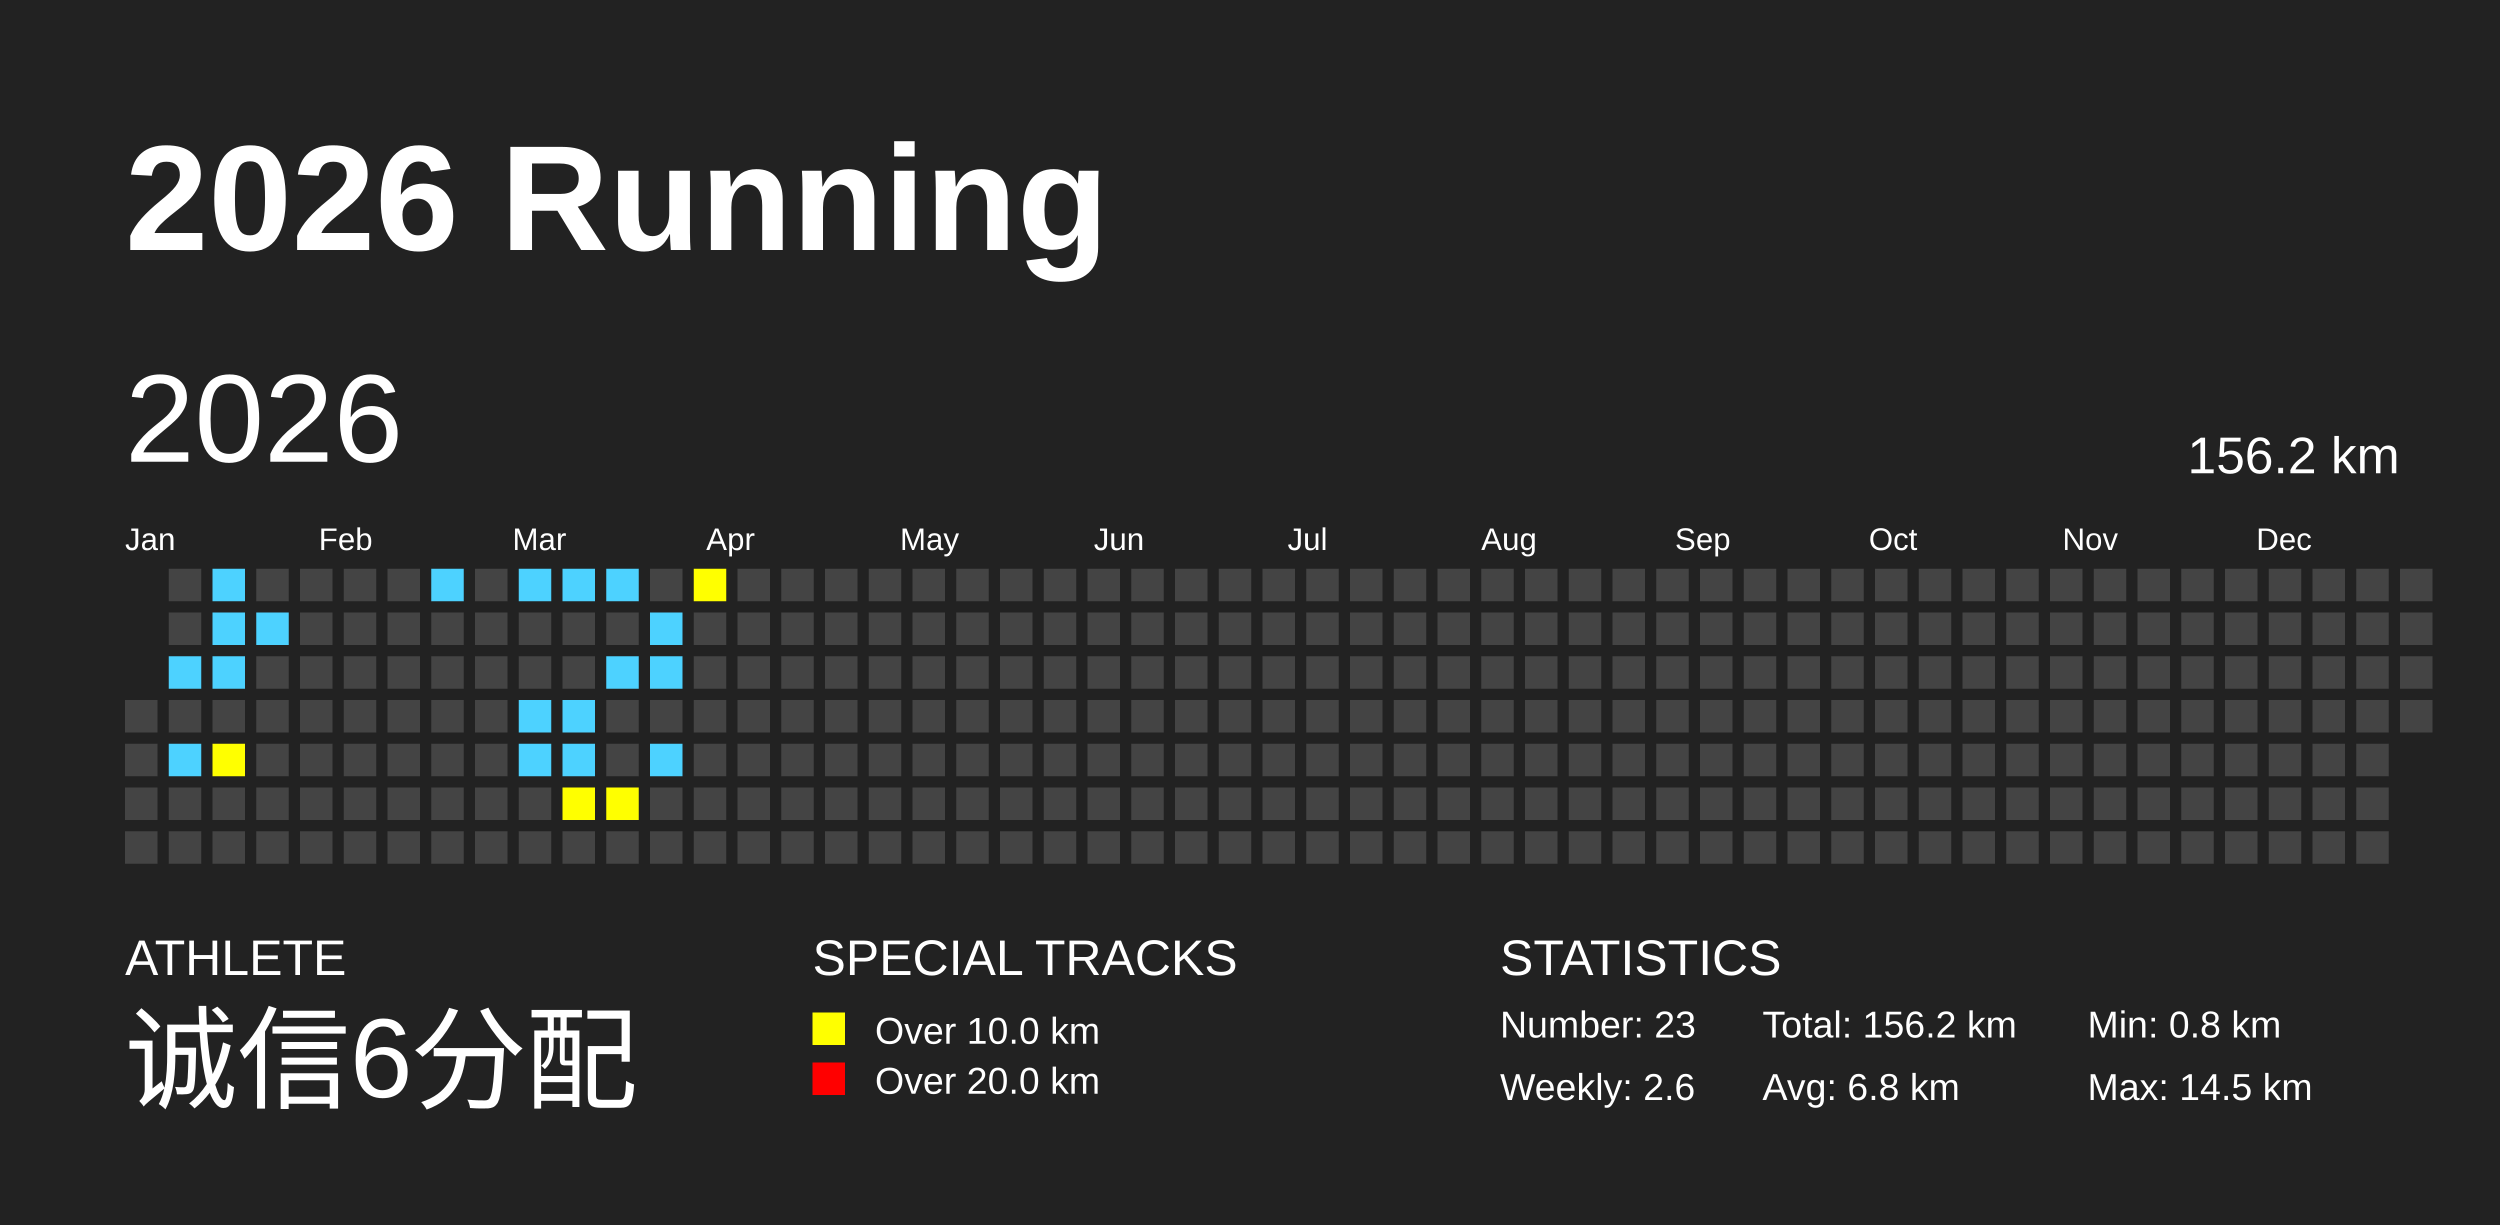
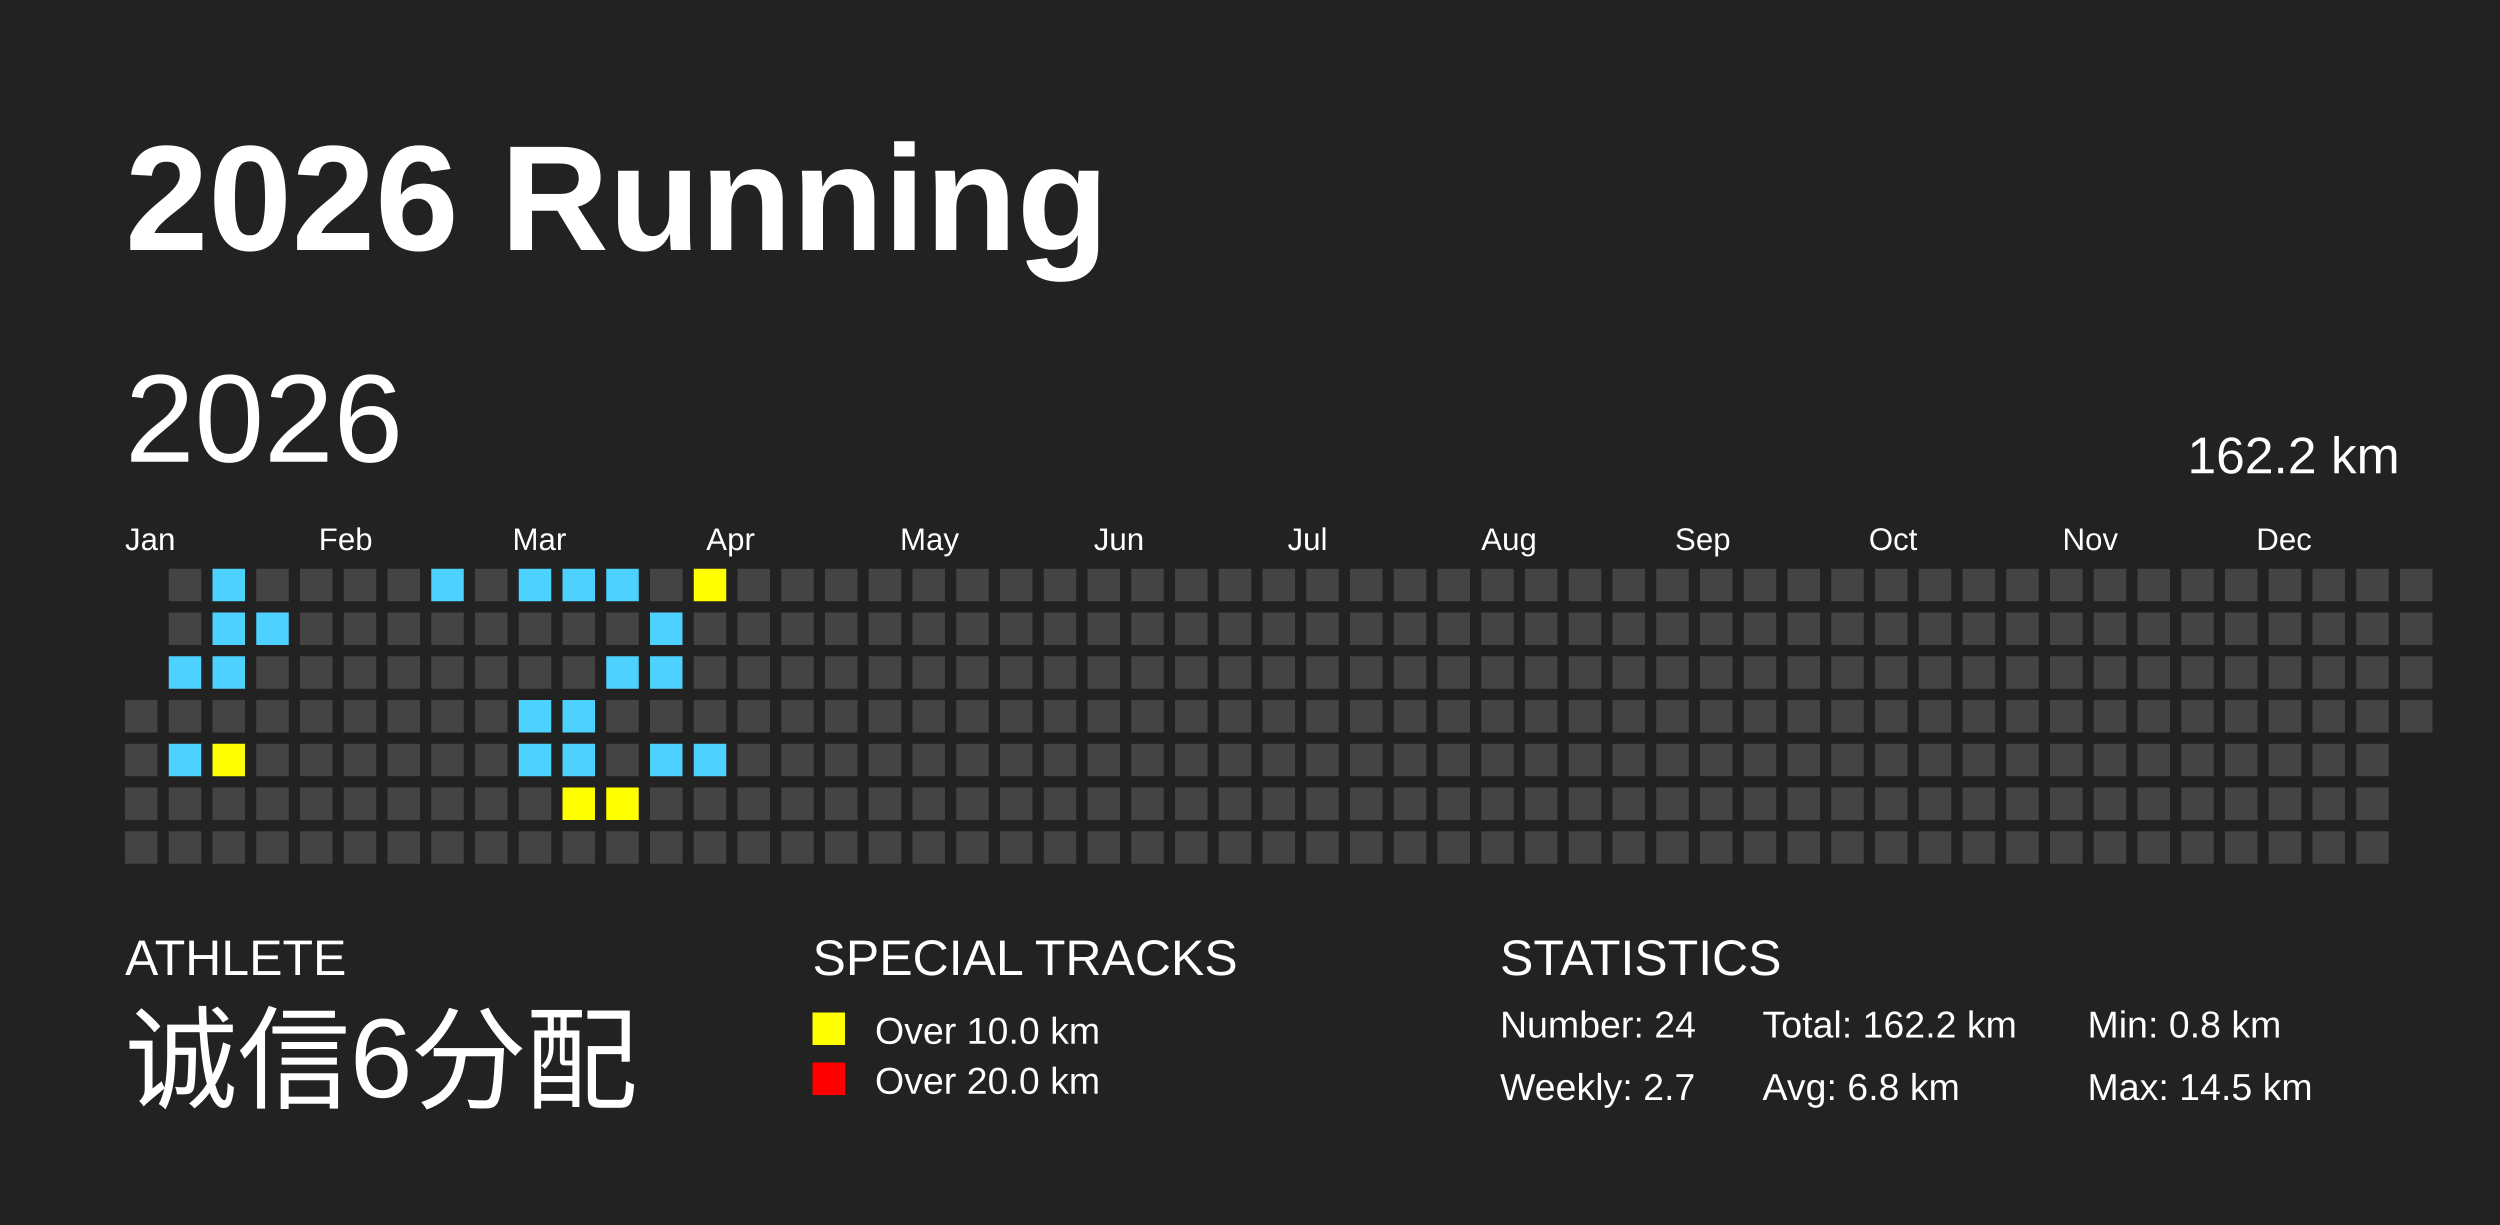
<svg xmlns="http://www.w3.org/2000/svg" baseProfile="full" height="98mm" version="1.1" viewBox="0,0,200,98" width="200mm">
  <defs />
  <rect fill="#222222" height="98" width="200" x="0" y="0" />
  <text fill="#FFFFFF" style="font-size:12px; font-family:Arial; font-weight:bold;" x="10" y="20">2026 Running</text>
  <text fill="#FFFFFF" style="font-size:4px; font-family:Arial" x="10" y="78">ATHLETE</text>
  <text fill="#FFFFFF" style="font-size:9px; font-family:Arial" x="10" y="88">诚信6分配</text>
  <text fill="#FFFFFF" style="font-size:4px; font-family:Arial" x="65" y="78">SPECIAL TRACKS</text>
  <rect fill="yellow" height="2.6" width="2.6" x="65" y="81" />
  <text fill="#FFFFFF" style="font-size:3px; font-family:Arial" x="70" y="83.5">Over 10.0 km</text>
  <rect fill="red" height="2.6" width="2.6" x="65" y="85" />
  <text fill="#FFFFFF" style="font-size:3px; font-family:Arial" x="70" y="87.5">Over 20.0 km</text>
  <text fill="#FFFFFF" style="font-size:4px; font-family:Arial" x="120" y="78">STATISTICS</text>
-   <text fill="#FFFFFF" style="font-size:3px; font-family:Arial" x="120" y="83">Number: 23</text>
-   <text fill="#FFFFFF" style="font-size:3px; font-family:Arial" x="120" y="88">Weekly: 2.6</text>
-   <text fill="#FFFFFF" style="font-size:3px; font-family:Arial" x="141" y="83">Total: 156.2 km</text>
+   <text fill="#FFFFFF" style="font-size:3px; font-family:Arial" x="120" y="83">Number: 24</text>
+   <text fill="#FFFFFF" style="font-size:3px; font-family:Arial" x="120" y="88">Weekly: 2.7</text>
+   <text fill="#FFFFFF" style="font-size:3px; font-family:Arial" x="141" y="83">Total: 162.2 km</text>
  <text fill="#FFFFFF" style="font-size:3px; font-family:Arial" x="141" y="88">Avg: 6.8 km</text>
  <text fill="#FFFFFF" style="font-size:3px; font-family:Arial" x="167" y="83">Min: 0.8 km</text>
  <text fill="#FFFFFF" style="font-size:3px; font-family:Arial" x="167" y="88">Max: 14.5 km</text>
  <text dominant-baseline="hanging" fill="#FFFFFF" style="font-size:10.0px; font-family:Arial;" x="10" y="30">2026</text>
-   <text dominant-baseline="hanging" fill="#FFFFFF" style="font-size:4.125px; font-family:Arial;" x="175" y="35">156.2 km</text>
+   <text dominant-baseline="hanging" fill="#FFFFFF" style="font-size:4.125px; font-family:Arial;" x="175" y="35">162.2 km</text>
  <text fill="#FFFFFF" style="font-size:2.5px; font-family:Arial" x="10.0" y="44">Jan</text>
  <text fill="#FFFFFF" style="font-size:2.5px; font-family:Arial" x="25.5" y="44">Feb</text>
  <text fill="#FFFFFF" style="font-size:2.5px; font-family:Arial" x="41.0" y="44">Mar</text>
  <text fill="#FFFFFF" style="font-size:2.5px; font-family:Arial" x="56.5" y="44">Apr</text>
  <text fill="#FFFFFF" style="font-size:2.5px; font-family:Arial" x="72.0" y="44">May</text>
  <text fill="#FFFFFF" style="font-size:2.5px; font-family:Arial" x="87.5" y="44">Jun</text>
  <text fill="#FFFFFF" style="font-size:2.5px; font-family:Arial" x="103.0" y="44">Jul</text>
  <text fill="#FFFFFF" style="font-size:2.5px; font-family:Arial" x="118.5" y="44">Aug</text>
  <text fill="#FFFFFF" style="font-size:2.5px; font-family:Arial" x="134.0" y="44">Sep</text>
  <text fill="#FFFFFF" style="font-size:2.5px; font-family:Arial" x="149.5" y="44">Oct</text>
  <text fill="#FFFFFF" style="font-size:2.5px; font-family:Arial" x="165.0" y="44">Nov</text>
  <text fill="#FFFFFF" style="font-size:2.5px; font-family:Arial" x="180.5" y="44">Dec</text>
  <rect fill="#444444" height="2.6" width="2.6" x="10.0" y="56.0" />
  <rect fill="#444444" height="2.6" width="2.6" x="10.0" y="59.5" />
  <rect fill="#444444" height="2.6" width="2.6" x="10.0" y="63.0" />
  <rect fill="#444444" height="2.6" width="2.6" x="10.0" y="66.5" />
  <rect fill="#444444" height="2.6" width="2.6" x="13.5" y="45.5" />
  <rect fill="#444444" height="2.6" width="2.6" x="13.5" y="49.0" />
  <rect fill="#4DD2FF" height="2.6" width="2.6" x="13.5" y="52.5" />
  <rect fill="#444444" height="2.6" width="2.6" x="13.5" y="56.0" />
  <rect fill="#4DD2FF" height="2.6" width="2.6" x="13.5" y="59.5" />
  <rect fill="#444444" height="2.6" width="2.6" x="13.5" y="63.0" />
  <rect fill="#444444" height="2.6" width="2.6" x="13.5" y="66.5" />
  <rect fill="#4DD2FF" height="2.6" width="2.6" x="17.0" y="45.5" />
  <rect fill="#4DD2FF" height="2.6" width="2.6" x="17.0" y="49.0" />
  <rect fill="#4DD2FF" height="2.6" width="2.6" x="17.0" y="52.5" />
  <rect fill="#444444" height="2.6" width="2.6" x="17.0" y="56.0" />
  <rect fill="yellow" height="2.6" width="2.6" x="17.0" y="59.5" />
  <rect fill="#444444" height="2.6" width="2.6" x="17.0" y="63.0" />
  <rect fill="#444444" height="2.6" width="2.6" x="17.0" y="66.5" />
  <rect fill="#444444" height="2.6" width="2.6" x="20.5" y="45.5" />
  <rect fill="#4DD2FF" height="2.6" width="2.6" x="20.5" y="49.0" />
  <rect fill="#444444" height="2.6" width="2.6" x="20.5" y="52.5" />
  <rect fill="#444444" height="2.6" width="2.6" x="20.5" y="56.0" />
  <rect fill="#444444" height="2.6" width="2.6" x="20.5" y="59.5" />
  <rect fill="#444444" height="2.6" width="2.6" x="20.5" y="63.0" />
  <rect fill="#444444" height="2.6" width="2.6" x="20.5" y="66.5" />
  <rect fill="#444444" height="2.6" width="2.6" x="24.0" y="45.5" />
  <rect fill="#444444" height="2.6" width="2.6" x="24.0" y="49.0" />
  <rect fill="#444444" height="2.6" width="2.6" x="24.0" y="52.5" />
  <rect fill="#444444" height="2.6" width="2.6" x="24.0" y="56.0" />
  <rect fill="#444444" height="2.6" width="2.6" x="24.0" y="59.5" />
  <rect fill="#444444" height="2.6" width="2.6" x="24.0" y="63.0" />
  <rect fill="#444444" height="2.6" width="2.6" x="24.0" y="66.5" />
  <rect fill="#444444" height="2.6" width="2.6" x="27.5" y="45.5" />
  <rect fill="#444444" height="2.6" width="2.6" x="27.5" y="49.0" />
  <rect fill="#444444" height="2.6" width="2.6" x="27.5" y="52.5" />
  <rect fill="#444444" height="2.6" width="2.6" x="27.5" y="56.0" />
  <rect fill="#444444" height="2.6" width="2.6" x="27.5" y="59.5" />
  <rect fill="#444444" height="2.6" width="2.6" x="27.5" y="63.0" />
  <rect fill="#444444" height="2.6" width="2.6" x="27.5" y="66.5" />
  <rect fill="#444444" height="2.6" width="2.6" x="31.0" y="45.5" />
  <rect fill="#444444" height="2.6" width="2.6" x="31.0" y="49.0" />
  <rect fill="#444444" height="2.6" width="2.6" x="31.0" y="52.5" />
  <rect fill="#444444" height="2.6" width="2.6" x="31.0" y="56.0" />
  <rect fill="#444444" height="2.6" width="2.6" x="31.0" y="59.5" />
  <rect fill="#444444" height="2.6" width="2.6" x="31.0" y="63.0" />
  <rect fill="#444444" height="2.6" width="2.6" x="31.0" y="66.5" />
  <rect fill="#4DD2FF" height="2.6" width="2.6" x="34.5" y="45.5" />
  <rect fill="#444444" height="2.6" width="2.6" x="34.5" y="49.0" />
  <rect fill="#444444" height="2.6" width="2.6" x="34.5" y="52.5" />
  <rect fill="#444444" height="2.6" width="2.6" x="34.5" y="56.0" />
  <rect fill="#444444" height="2.6" width="2.6" x="34.5" y="59.5" />
  <rect fill="#444444" height="2.6" width="2.6" x="34.5" y="63.0" />
  <rect fill="#444444" height="2.6" width="2.6" x="34.5" y="66.5" />
  <rect fill="#444444" height="2.6" width="2.6" x="38.0" y="45.5" />
  <rect fill="#444444" height="2.6" width="2.6" x="38.0" y="49.0" />
  <rect fill="#444444" height="2.6" width="2.6" x="38.0" y="52.5" />
  <rect fill="#444444" height="2.6" width="2.6" x="38.0" y="56.0" />
  <rect fill="#444444" height="2.6" width="2.6" x="38.0" y="59.5" />
  <rect fill="#444444" height="2.6" width="2.6" x="38.0" y="63.0" />
  <rect fill="#444444" height="2.6" width="2.6" x="38.0" y="66.5" />
  <rect fill="#4DD2FF" height="2.6" width="2.6" x="41.5" y="45.5" />
  <rect fill="#444444" height="2.6" width="2.6" x="41.5" y="49.0" />
  <rect fill="#444444" height="2.6" width="2.6" x="41.5" y="52.5" />
  <rect fill="#4DD2FF" height="2.6" width="2.6" x="41.5" y="56.0" />
  <rect fill="#4DD2FF" height="2.6" width="2.6" x="41.5" y="59.5" />
  <rect fill="#444444" height="2.6" width="2.6" x="41.5" y="63.0" />
  <rect fill="#444444" height="2.6" width="2.6" x="41.5" y="66.5" />
  <rect fill="#4DD2FF" height="2.6" width="2.6" x="45.0" y="45.5" />
  <rect fill="#444444" height="2.6" width="2.6" x="45.0" y="49.0" />
  <rect fill="#444444" height="2.6" width="2.6" x="45.0" y="52.5" />
  <rect fill="#4DD2FF" height="2.6" width="2.6" x="45.0" y="56.0" />
  <rect fill="#4DD2FF" height="2.6" width="2.6" x="45.0" y="59.5" />
  <rect fill="yellow" height="2.6" width="2.6" x="45.0" y="63.0" />
  <rect fill="#444444" height="2.6" width="2.6" x="45.0" y="66.5" />
  <rect fill="#4DD2FF" height="2.6" width="2.6" x="48.5" y="45.5" />
  <rect fill="#444444" height="2.6" width="2.6" x="48.5" y="49.0" />
  <rect fill="#4DD2FF" height="2.6" width="2.6" x="48.5" y="52.5" />
  <rect fill="#444444" height="2.6" width="2.6" x="48.5" y="56.0" />
  <rect fill="#444444" height="2.6" width="2.6" x="48.5" y="59.5" />
  <rect fill="yellow" height="2.6" width="2.6" x="48.5" y="63.0" />
  <rect fill="#444444" height="2.6" width="2.6" x="48.5" y="66.5" />
  <rect fill="#444444" height="2.6" width="2.6" x="52.0" y="45.5" />
  <rect fill="#4DD2FF" height="2.6" width="2.6" x="52.0" y="49.0" />
  <rect fill="#4DD2FF" height="2.6" width="2.6" x="52.0" y="52.5" />
  <rect fill="#444444" height="2.6" width="2.6" x="52.0" y="56.0" />
  <rect fill="#4DD2FF" height="2.6" width="2.6" x="52.0" y="59.5" />
  <rect fill="#444444" height="2.6" width="2.6" x="52.0" y="63.0" />
  <rect fill="#444444" height="2.6" width="2.6" x="52.0" y="66.5" />
  <rect fill="yellow" height="2.6" width="2.6" x="55.5" y="45.5" />
  <rect fill="#444444" height="2.6" width="2.6" x="55.5" y="49.0" />
  <rect fill="#444444" height="2.6" width="2.6" x="55.5" y="52.5" />
  <rect fill="#444444" height="2.6" width="2.6" x="55.5" y="56.0" />
-   <rect fill="#444444" height="2.6" width="2.6" x="55.5" y="59.5" />
+   <rect fill="#4DD2FF" height="2.6" width="2.6" x="55.5" y="59.5" />
  <rect fill="#444444" height="2.6" width="2.6" x="55.5" y="63.0" />
  <rect fill="#444444" height="2.6" width="2.6" x="55.5" y="66.5" />
  <rect fill="#444444" height="2.6" width="2.6" x="59.0" y="45.5" />
  <rect fill="#444444" height="2.6" width="2.6" x="59.0" y="49.0" />
  <rect fill="#444444" height="2.6" width="2.6" x="59.0" y="52.5" />
  <rect fill="#444444" height="2.6" width="2.6" x="59.0" y="56.0" />
  <rect fill="#444444" height="2.6" width="2.6" x="59.0" y="59.5" />
  <rect fill="#444444" height="2.6" width="2.6" x="59.0" y="63.0" />
  <rect fill="#444444" height="2.6" width="2.6" x="59.0" y="66.5" />
  <rect fill="#444444" height="2.6" width="2.6" x="62.5" y="45.5" />
  <rect fill="#444444" height="2.6" width="2.6" x="62.5" y="49.0" />
  <rect fill="#444444" height="2.6" width="2.6" x="62.5" y="52.5" />
  <rect fill="#444444" height="2.6" width="2.6" x="62.5" y="56.0" />
  <rect fill="#444444" height="2.6" width="2.6" x="62.5" y="59.5" />
  <rect fill="#444444" height="2.6" width="2.6" x="62.5" y="63.0" />
  <rect fill="#444444" height="2.6" width="2.6" x="62.5" y="66.5" />
  <rect fill="#444444" height="2.6" width="2.6" x="66.0" y="45.5" />
  <rect fill="#444444" height="2.6" width="2.6" x="66.0" y="49.0" />
  <rect fill="#444444" height="2.6" width="2.6" x="66.0" y="52.5" />
  <rect fill="#444444" height="2.6" width="2.6" x="66.0" y="56.0" />
  <rect fill="#444444" height="2.6" width="2.6" x="66.0" y="59.5" />
  <rect fill="#444444" height="2.6" width="2.6" x="66.0" y="63.0" />
  <rect fill="#444444" height="2.6" width="2.6" x="66.0" y="66.5" />
  <rect fill="#444444" height="2.6" width="2.6" x="69.5" y="45.5" />
  <rect fill="#444444" height="2.6" width="2.6" x="69.5" y="49.0" />
  <rect fill="#444444" height="2.6" width="2.6" x="69.5" y="52.5" />
  <rect fill="#444444" height="2.6" width="2.6" x="69.5" y="56.0" />
  <rect fill="#444444" height="2.6" width="2.6" x="69.5" y="59.5" />
  <rect fill="#444444" height="2.6" width="2.6" x="69.5" y="63.0" />
  <rect fill="#444444" height="2.6" width="2.6" x="69.5" y="66.5" />
  <rect fill="#444444" height="2.6" width="2.6" x="73.0" y="45.5" />
  <rect fill="#444444" height="2.6" width="2.6" x="73.0" y="49.0" />
  <rect fill="#444444" height="2.6" width="2.6" x="73.0" y="52.5" />
  <rect fill="#444444" height="2.6" width="2.6" x="73.0" y="56.0" />
  <rect fill="#444444" height="2.6" width="2.6" x="73.0" y="59.5" />
  <rect fill="#444444" height="2.6" width="2.6" x="73.0" y="63.0" />
  <rect fill="#444444" height="2.6" width="2.6" x="73.0" y="66.5" />
  <rect fill="#444444" height="2.6" width="2.6" x="76.5" y="45.5" />
  <rect fill="#444444" height="2.6" width="2.6" x="76.5" y="49.0" />
  <rect fill="#444444" height="2.6" width="2.6" x="76.5" y="52.5" />
  <rect fill="#444444" height="2.6" width="2.6" x="76.5" y="56.0" />
  <rect fill="#444444" height="2.6" width="2.6" x="76.5" y="59.5" />
  <rect fill="#444444" height="2.6" width="2.6" x="76.5" y="63.0" />
  <rect fill="#444444" height="2.6" width="2.6" x="76.5" y="66.5" />
  <rect fill="#444444" height="2.6" width="2.6" x="80.0" y="45.5" />
  <rect fill="#444444" height="2.6" width="2.6" x="80.0" y="49.0" />
  <rect fill="#444444" height="2.6" width="2.6" x="80.0" y="52.5" />
  <rect fill="#444444" height="2.6" width="2.6" x="80.0" y="56.0" />
  <rect fill="#444444" height="2.6" width="2.6" x="80.0" y="59.5" />
  <rect fill="#444444" height="2.6" width="2.6" x="80.0" y="63.0" />
  <rect fill="#444444" height="2.6" width="2.6" x="80.0" y="66.5" />
  <rect fill="#444444" height="2.6" width="2.6" x="83.5" y="45.5" />
  <rect fill="#444444" height="2.6" width="2.6" x="83.5" y="49.0" />
  <rect fill="#444444" height="2.6" width="2.6" x="83.5" y="52.5" />
  <rect fill="#444444" height="2.6" width="2.6" x="83.5" y="56.0" />
  <rect fill="#444444" height="2.6" width="2.6" x="83.5" y="59.5" />
  <rect fill="#444444" height="2.6" width="2.6" x="83.5" y="63.0" />
  <rect fill="#444444" height="2.6" width="2.6" x="83.5" y="66.5" />
  <rect fill="#444444" height="2.6" width="2.6" x="87.0" y="45.5" />
  <rect fill="#444444" height="2.6" width="2.6" x="87.0" y="49.0" />
  <rect fill="#444444" height="2.6" width="2.6" x="87.0" y="52.5" />
  <rect fill="#444444" height="2.6" width="2.6" x="87.0" y="56.0" />
  <rect fill="#444444" height="2.6" width="2.6" x="87.0" y="59.5" />
  <rect fill="#444444" height="2.6" width="2.6" x="87.0" y="63.0" />
  <rect fill="#444444" height="2.6" width="2.6" x="87.0" y="66.5" />
  <rect fill="#444444" height="2.6" width="2.6" x="90.5" y="45.5" />
  <rect fill="#444444" height="2.6" width="2.6" x="90.5" y="49.0" />
  <rect fill="#444444" height="2.6" width="2.6" x="90.5" y="52.5" />
  <rect fill="#444444" height="2.6" width="2.6" x="90.5" y="56.0" />
  <rect fill="#444444" height="2.6" width="2.6" x="90.5" y="59.5" />
  <rect fill="#444444" height="2.6" width="2.6" x="90.5" y="63.0" />
  <rect fill="#444444" height="2.6" width="2.6" x="90.5" y="66.5" />
  <rect fill="#444444" height="2.6" width="2.6" x="94.0" y="45.5" />
  <rect fill="#444444" height="2.6" width="2.6" x="94.0" y="49.0" />
  <rect fill="#444444" height="2.6" width="2.6" x="94.0" y="52.5" />
  <rect fill="#444444" height="2.6" width="2.6" x="94.0" y="56.0" />
  <rect fill="#444444" height="2.6" width="2.6" x="94.0" y="59.5" />
  <rect fill="#444444" height="2.6" width="2.6" x="94.0" y="63.0" />
  <rect fill="#444444" height="2.6" width="2.6" x="94.0" y="66.5" />
  <rect fill="#444444" height="2.6" width="2.6" x="97.5" y="45.5" />
  <rect fill="#444444" height="2.6" width="2.6" x="97.5" y="49.0" />
  <rect fill="#444444" height="2.6" width="2.6" x="97.5" y="52.5" />
  <rect fill="#444444" height="2.6" width="2.6" x="97.5" y="56.0" />
  <rect fill="#444444" height="2.6" width="2.6" x="97.5" y="59.5" />
  <rect fill="#444444" height="2.6" width="2.6" x="97.5" y="63.0" />
  <rect fill="#444444" height="2.6" width="2.6" x="97.5" y="66.5" />
  <rect fill="#444444" height="2.6" width="2.6" x="101.0" y="45.5" />
  <rect fill="#444444" height="2.6" width="2.6" x="101.0" y="49.0" />
  <rect fill="#444444" height="2.6" width="2.6" x="101.0" y="52.5" />
  <rect fill="#444444" height="2.6" width="2.6" x="101.0" y="56.0" />
  <rect fill="#444444" height="2.6" width="2.6" x="101.0" y="59.5" />
  <rect fill="#444444" height="2.6" width="2.6" x="101.0" y="63.0" />
  <rect fill="#444444" height="2.6" width="2.6" x="101.0" y="66.5" />
  <rect fill="#444444" height="2.6" width="2.6" x="104.5" y="45.5" />
  <rect fill="#444444" height="2.6" width="2.6" x="104.5" y="49.0" />
  <rect fill="#444444" height="2.6" width="2.6" x="104.5" y="52.5" />
  <rect fill="#444444" height="2.6" width="2.6" x="104.5" y="56.0" />
  <rect fill="#444444" height="2.6" width="2.6" x="104.5" y="59.5" />
  <rect fill="#444444" height="2.6" width="2.6" x="104.5" y="63.0" />
  <rect fill="#444444" height="2.6" width="2.6" x="104.5" y="66.5" />
  <rect fill="#444444" height="2.6" width="2.6" x="108.0" y="45.5" />
  <rect fill="#444444" height="2.6" width="2.6" x="108.0" y="49.0" />
  <rect fill="#444444" height="2.6" width="2.6" x="108.0" y="52.5" />
  <rect fill="#444444" height="2.6" width="2.6" x="108.0" y="56.0" />
  <rect fill="#444444" height="2.6" width="2.6" x="108.0" y="59.5" />
  <rect fill="#444444" height="2.6" width="2.6" x="108.0" y="63.0" />
  <rect fill="#444444" height="2.6" width="2.6" x="108.0" y="66.5" />
  <rect fill="#444444" height="2.6" width="2.6" x="111.5" y="45.5" />
  <rect fill="#444444" height="2.6" width="2.6" x="111.5" y="49.0" />
  <rect fill="#444444" height="2.6" width="2.6" x="111.5" y="52.5" />
  <rect fill="#444444" height="2.6" width="2.6" x="111.5" y="56.0" />
  <rect fill="#444444" height="2.6" width="2.6" x="111.5" y="59.5" />
  <rect fill="#444444" height="2.6" width="2.6" x="111.5" y="63.0" />
  <rect fill="#444444" height="2.6" width="2.6" x="111.5" y="66.5" />
  <rect fill="#444444" height="2.6" width="2.6" x="115.0" y="45.5" />
  <rect fill="#444444" height="2.6" width="2.6" x="115.0" y="49.0" />
  <rect fill="#444444" height="2.6" width="2.6" x="115.0" y="52.5" />
  <rect fill="#444444" height="2.6" width="2.6" x="115.0" y="56.0" />
  <rect fill="#444444" height="2.6" width="2.6" x="115.0" y="59.5" />
  <rect fill="#444444" height="2.6" width="2.6" x="115.0" y="63.0" />
  <rect fill="#444444" height="2.6" width="2.6" x="115.0" y="66.5" />
  <rect fill="#444444" height="2.6" width="2.6" x="118.5" y="45.5" />
  <rect fill="#444444" height="2.6" width="2.6" x="118.5" y="49.0" />
  <rect fill="#444444" height="2.6" width="2.6" x="118.5" y="52.5" />
  <rect fill="#444444" height="2.6" width="2.6" x="118.5" y="56.0" />
  <rect fill="#444444" height="2.6" width="2.6" x="118.5" y="59.5" />
  <rect fill="#444444" height="2.6" width="2.6" x="118.5" y="63.0" />
  <rect fill="#444444" height="2.6" width="2.6" x="118.5" y="66.5" />
  <rect fill="#444444" height="2.6" width="2.6" x="122.0" y="45.5" />
  <rect fill="#444444" height="2.6" width="2.6" x="122.0" y="49.0" />
  <rect fill="#444444" height="2.6" width="2.6" x="122.0" y="52.5" />
  <rect fill="#444444" height="2.6" width="2.6" x="122.0" y="56.0" />
  <rect fill="#444444" height="2.6" width="2.6" x="122.0" y="59.5" />
  <rect fill="#444444" height="2.6" width="2.6" x="122.0" y="63.0" />
  <rect fill="#444444" height="2.6" width="2.6" x="122.0" y="66.5" />
  <rect fill="#444444" height="2.6" width="2.6" x="125.5" y="45.5" />
  <rect fill="#444444" height="2.6" width="2.6" x="125.5" y="49.0" />
  <rect fill="#444444" height="2.6" width="2.6" x="125.5" y="52.5" />
  <rect fill="#444444" height="2.6" width="2.6" x="125.5" y="56.0" />
  <rect fill="#444444" height="2.6" width="2.6" x="125.5" y="59.5" />
  <rect fill="#444444" height="2.6" width="2.6" x="125.5" y="63.0" />
  <rect fill="#444444" height="2.6" width="2.6" x="125.5" y="66.5" />
  <rect fill="#444444" height="2.6" width="2.6" x="129.0" y="45.5" />
  <rect fill="#444444" height="2.6" width="2.6" x="129.0" y="49.0" />
  <rect fill="#444444" height="2.6" width="2.6" x="129.0" y="52.5" />
  <rect fill="#444444" height="2.6" width="2.6" x="129.0" y="56.0" />
  <rect fill="#444444" height="2.6" width="2.6" x="129.0" y="59.5" />
  <rect fill="#444444" height="2.6" width="2.6" x="129.0" y="63.0" />
  <rect fill="#444444" height="2.6" width="2.6" x="129.0" y="66.5" />
  <rect fill="#444444" height="2.6" width="2.6" x="132.5" y="45.5" />
  <rect fill="#444444" height="2.6" width="2.6" x="132.5" y="49.0" />
  <rect fill="#444444" height="2.6" width="2.6" x="132.5" y="52.5" />
  <rect fill="#444444" height="2.6" width="2.6" x="132.5" y="56.0" />
  <rect fill="#444444" height="2.6" width="2.6" x="132.5" y="59.5" />
  <rect fill="#444444" height="2.6" width="2.6" x="132.5" y="63.0" />
  <rect fill="#444444" height="2.6" width="2.6" x="132.5" y="66.5" />
  <rect fill="#444444" height="2.6" width="2.6" x="136.0" y="45.5" />
  <rect fill="#444444" height="2.6" width="2.6" x="136.0" y="49.0" />
  <rect fill="#444444" height="2.6" width="2.6" x="136.0" y="52.5" />
  <rect fill="#444444" height="2.6" width="2.6" x="136.0" y="56.0" />
  <rect fill="#444444" height="2.6" width="2.6" x="136.0" y="59.5" />
  <rect fill="#444444" height="2.6" width="2.6" x="136.0" y="63.0" />
  <rect fill="#444444" height="2.6" width="2.6" x="136.0" y="66.5" />
  <rect fill="#444444" height="2.6" width="2.6" x="139.5" y="45.5" />
  <rect fill="#444444" height="2.6" width="2.6" x="139.5" y="49.0" />
  <rect fill="#444444" height="2.6" width="2.6" x="139.5" y="52.5" />
  <rect fill="#444444" height="2.6" width="2.6" x="139.5" y="56.0" />
  <rect fill="#444444" height="2.6" width="2.6" x="139.5" y="59.5" />
  <rect fill="#444444" height="2.6" width="2.6" x="139.5" y="63.0" />
  <rect fill="#444444" height="2.6" width="2.6" x="139.5" y="66.5" />
  <rect fill="#444444" height="2.6" width="2.6" x="143.0" y="45.5" />
  <rect fill="#444444" height="2.6" width="2.6" x="143.0" y="49.0" />
  <rect fill="#444444" height="2.6" width="2.6" x="143.0" y="52.5" />
  <rect fill="#444444" height="2.6" width="2.6" x="143.0" y="56.0" />
  <rect fill="#444444" height="2.6" width="2.6" x="143.0" y="59.5" />
  <rect fill="#444444" height="2.6" width="2.6" x="143.0" y="63.0" />
  <rect fill="#444444" height="2.6" width="2.6" x="143.0" y="66.5" />
  <rect fill="#444444" height="2.6" width="2.6" x="146.5" y="45.5" />
  <rect fill="#444444" height="2.6" width="2.6" x="146.5" y="49.0" />
  <rect fill="#444444" height="2.6" width="2.6" x="146.5" y="52.5" />
  <rect fill="#444444" height="2.6" width="2.6" x="146.5" y="56.0" />
  <rect fill="#444444" height="2.6" width="2.6" x="146.5" y="59.5" />
  <rect fill="#444444" height="2.6" width="2.6" x="146.5" y="63.0" />
  <rect fill="#444444" height="2.6" width="2.6" x="146.5" y="66.5" />
  <rect fill="#444444" height="2.6" width="2.6" x="150.0" y="45.5" />
  <rect fill="#444444" height="2.6" width="2.6" x="150.0" y="49.0" />
  <rect fill="#444444" height="2.6" width="2.6" x="150.0" y="52.5" />
  <rect fill="#444444" height="2.6" width="2.6" x="150.0" y="56.0" />
  <rect fill="#444444" height="2.6" width="2.6" x="150.0" y="59.5" />
  <rect fill="#444444" height="2.6" width="2.6" x="150.0" y="63.0" />
  <rect fill="#444444" height="2.6" width="2.6" x="150.0" y="66.5" />
  <rect fill="#444444" height="2.6" width="2.6" x="153.5" y="45.5" />
  <rect fill="#444444" height="2.6" width="2.6" x="153.5" y="49.0" />
  <rect fill="#444444" height="2.6" width="2.6" x="153.5" y="52.5" />
  <rect fill="#444444" height="2.6" width="2.6" x="153.5" y="56.0" />
  <rect fill="#444444" height="2.6" width="2.6" x="153.5" y="59.5" />
  <rect fill="#444444" height="2.6" width="2.6" x="153.5" y="63.0" />
  <rect fill="#444444" height="2.6" width="2.6" x="153.5" y="66.5" />
  <rect fill="#444444" height="2.6" width="2.6" x="157.0" y="45.5" />
  <rect fill="#444444" height="2.6" width="2.6" x="157.0" y="49.0" />
  <rect fill="#444444" height="2.6" width="2.6" x="157.0" y="52.5" />
  <rect fill="#444444" height="2.6" width="2.6" x="157.0" y="56.0" />
  <rect fill="#444444" height="2.6" width="2.6" x="157.0" y="59.5" />
  <rect fill="#444444" height="2.6" width="2.6" x="157.0" y="63.0" />
  <rect fill="#444444" height="2.6" width="2.6" x="157.0" y="66.5" />
  <rect fill="#444444" height="2.6" width="2.6" x="160.5" y="45.5" />
  <rect fill="#444444" height="2.6" width="2.6" x="160.5" y="49.0" />
  <rect fill="#444444" height="2.6" width="2.6" x="160.5" y="52.5" />
  <rect fill="#444444" height="2.6" width="2.6" x="160.5" y="56.0" />
  <rect fill="#444444" height="2.6" width="2.6" x="160.5" y="59.5" />
  <rect fill="#444444" height="2.6" width="2.6" x="160.5" y="63.0" />
  <rect fill="#444444" height="2.6" width="2.6" x="160.5" y="66.5" />
  <rect fill="#444444" height="2.6" width="2.6" x="164.0" y="45.5" />
  <rect fill="#444444" height="2.6" width="2.6" x="164.0" y="49.0" />
  <rect fill="#444444" height="2.6" width="2.6" x="164.0" y="52.5" />
  <rect fill="#444444" height="2.6" width="2.6" x="164.0" y="56.0" />
  <rect fill="#444444" height="2.6" width="2.6" x="164.0" y="59.5" />
  <rect fill="#444444" height="2.6" width="2.6" x="164.0" y="63.0" />
  <rect fill="#444444" height="2.6" width="2.6" x="164.0" y="66.5" />
  <rect fill="#444444" height="2.6" width="2.6" x="167.5" y="45.5" />
  <rect fill="#444444" height="2.6" width="2.6" x="167.5" y="49.0" />
  <rect fill="#444444" height="2.6" width="2.6" x="167.5" y="52.5" />
  <rect fill="#444444" height="2.6" width="2.6" x="167.5" y="56.0" />
  <rect fill="#444444" height="2.6" width="2.6" x="167.5" y="59.5" />
  <rect fill="#444444" height="2.6" width="2.6" x="167.5" y="63.0" />
  <rect fill="#444444" height="2.6" width="2.6" x="167.5" y="66.5" />
  <rect fill="#444444" height="2.6" width="2.6" x="171.0" y="45.5" />
  <rect fill="#444444" height="2.6" width="2.6" x="171.0" y="49.0" />
  <rect fill="#444444" height="2.6" width="2.6" x="171.0" y="52.5" />
  <rect fill="#444444" height="2.6" width="2.6" x="171.0" y="56.0" />
  <rect fill="#444444" height="2.6" width="2.6" x="171.0" y="59.5" />
  <rect fill="#444444" height="2.6" width="2.6" x="171.0" y="63.0" />
  <rect fill="#444444" height="2.6" width="2.6" x="171.0" y="66.5" />
  <rect fill="#444444" height="2.6" width="2.6" x="174.5" y="45.5" />
  <rect fill="#444444" height="2.6" width="2.6" x="174.5" y="49.0" />
  <rect fill="#444444" height="2.6" width="2.6" x="174.5" y="52.5" />
  <rect fill="#444444" height="2.6" width="2.6" x="174.5" y="56.0" />
  <rect fill="#444444" height="2.6" width="2.6" x="174.5" y="59.5" />
  <rect fill="#444444" height="2.6" width="2.6" x="174.5" y="63.0" />
  <rect fill="#444444" height="2.6" width="2.6" x="174.5" y="66.5" />
  <rect fill="#444444" height="2.6" width="2.6" x="178.0" y="45.5" />
  <rect fill="#444444" height="2.6" width="2.6" x="178.0" y="49.0" />
  <rect fill="#444444" height="2.6" width="2.6" x="178.0" y="52.5" />
  <rect fill="#444444" height="2.6" width="2.6" x="178.0" y="56.0" />
  <rect fill="#444444" height="2.6" width="2.6" x="178.0" y="59.5" />
  <rect fill="#444444" height="2.6" width="2.6" x="178.0" y="63.0" />
  <rect fill="#444444" height="2.6" width="2.6" x="178.0" y="66.5" />
  <rect fill="#444444" height="2.6" width="2.6" x="181.5" y="45.5" />
  <rect fill="#444444" height="2.6" width="2.6" x="181.5" y="49.0" />
  <rect fill="#444444" height="2.6" width="2.6" x="181.5" y="52.5" />
  <rect fill="#444444" height="2.6" width="2.6" x="181.5" y="56.0" />
  <rect fill="#444444" height="2.6" width="2.6" x="181.5" y="59.5" />
  <rect fill="#444444" height="2.6" width="2.6" x="181.5" y="63.0" />
  <rect fill="#444444" height="2.6" width="2.6" x="181.5" y="66.5" />
  <rect fill="#444444" height="2.6" width="2.6" x="185.0" y="45.5" />
  <rect fill="#444444" height="2.6" width="2.6" x="185.0" y="49.0" />
  <rect fill="#444444" height="2.6" width="2.6" x="185.0" y="52.5" />
  <rect fill="#444444" height="2.6" width="2.6" x="185.0" y="56.0" />
  <rect fill="#444444" height="2.6" width="2.6" x="185.0" y="59.5" />
  <rect fill="#444444" height="2.6" width="2.6" x="185.0" y="63.0" />
  <rect fill="#444444" height="2.6" width="2.6" x="185.0" y="66.5" />
  <rect fill="#444444" height="2.6" width="2.6" x="188.5" y="45.5" />
  <rect fill="#444444" height="2.6" width="2.6" x="188.5" y="49.0" />
  <rect fill="#444444" height="2.6" width="2.6" x="188.5" y="52.5" />
  <rect fill="#444444" height="2.6" width="2.6" x="188.5" y="56.0" />
  <rect fill="#444444" height="2.6" width="2.6" x="188.5" y="59.5" />
  <rect fill="#444444" height="2.6" width="2.6" x="188.5" y="63.0" />
  <rect fill="#444444" height="2.6" width="2.6" x="188.5" y="66.5" />
  <rect fill="#444444" height="2.6" width="2.6" x="192.0" y="45.5" />
  <rect fill="#444444" height="2.6" width="2.6" x="192.0" y="49.0" />
  <rect fill="#444444" height="2.6" width="2.6" x="192.0" y="52.5" />
  <rect fill="#444444" height="2.6" width="2.6" x="192.0" y="56.0" />
</svg>
